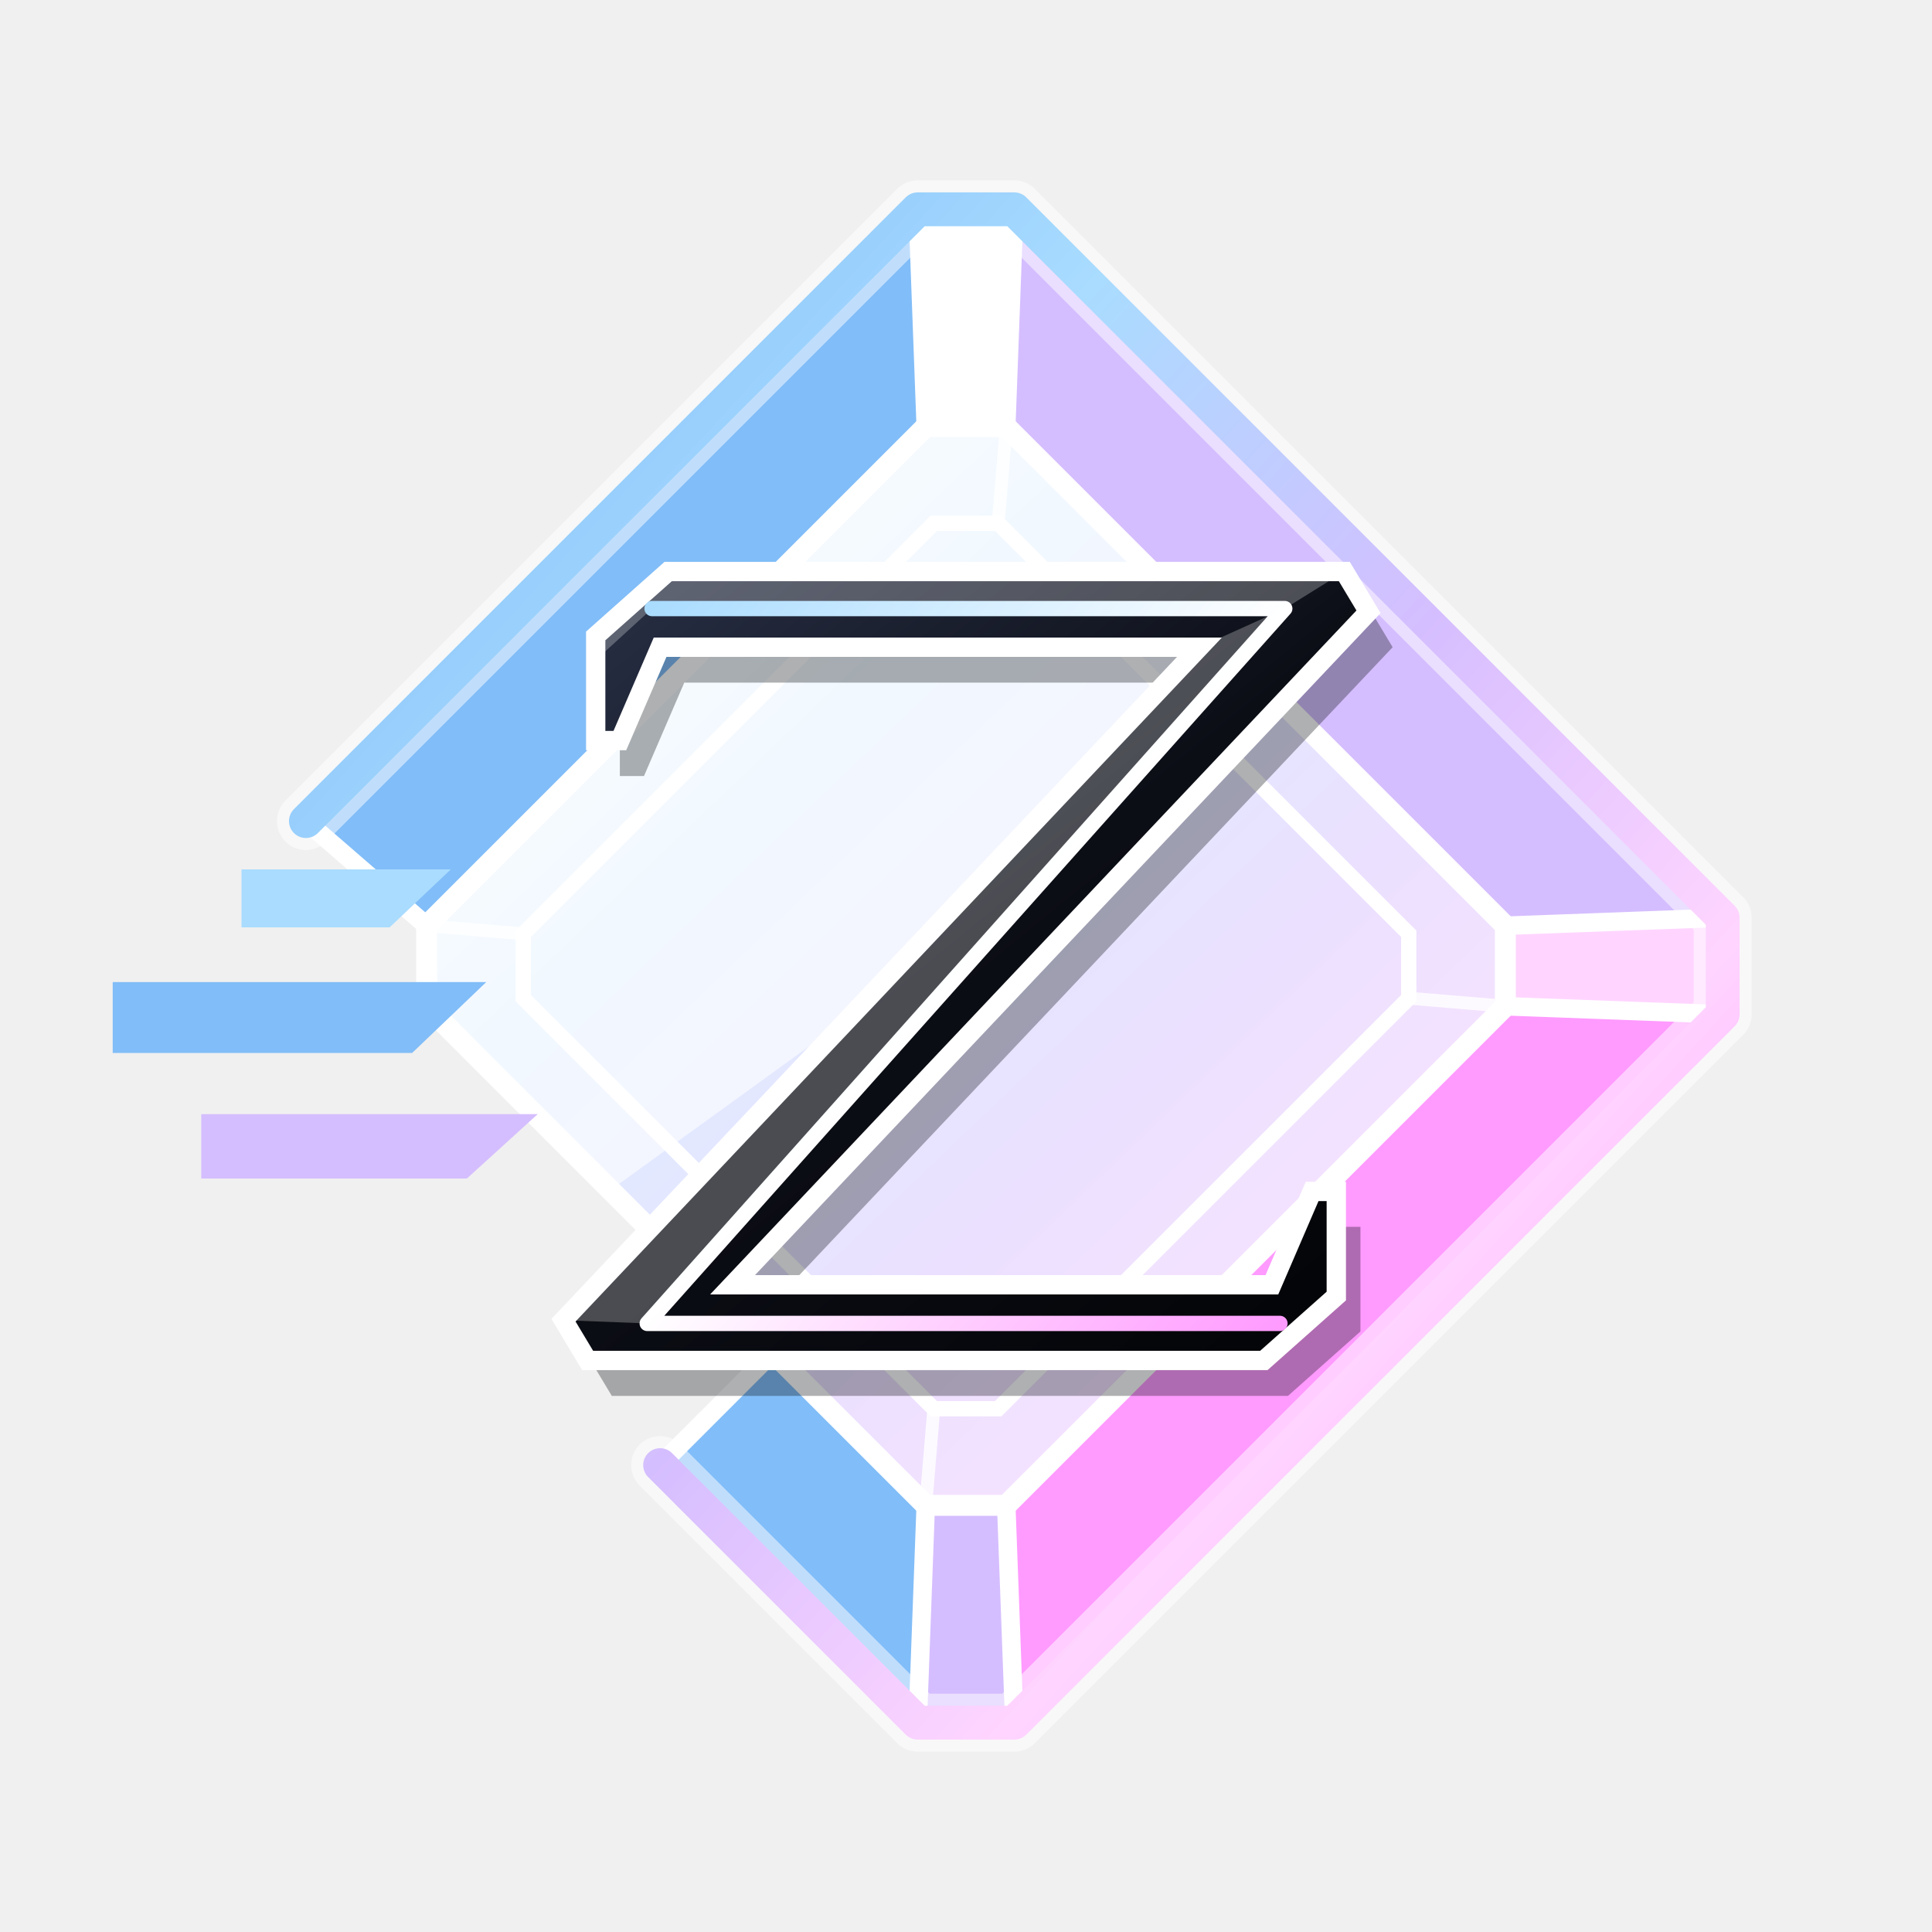
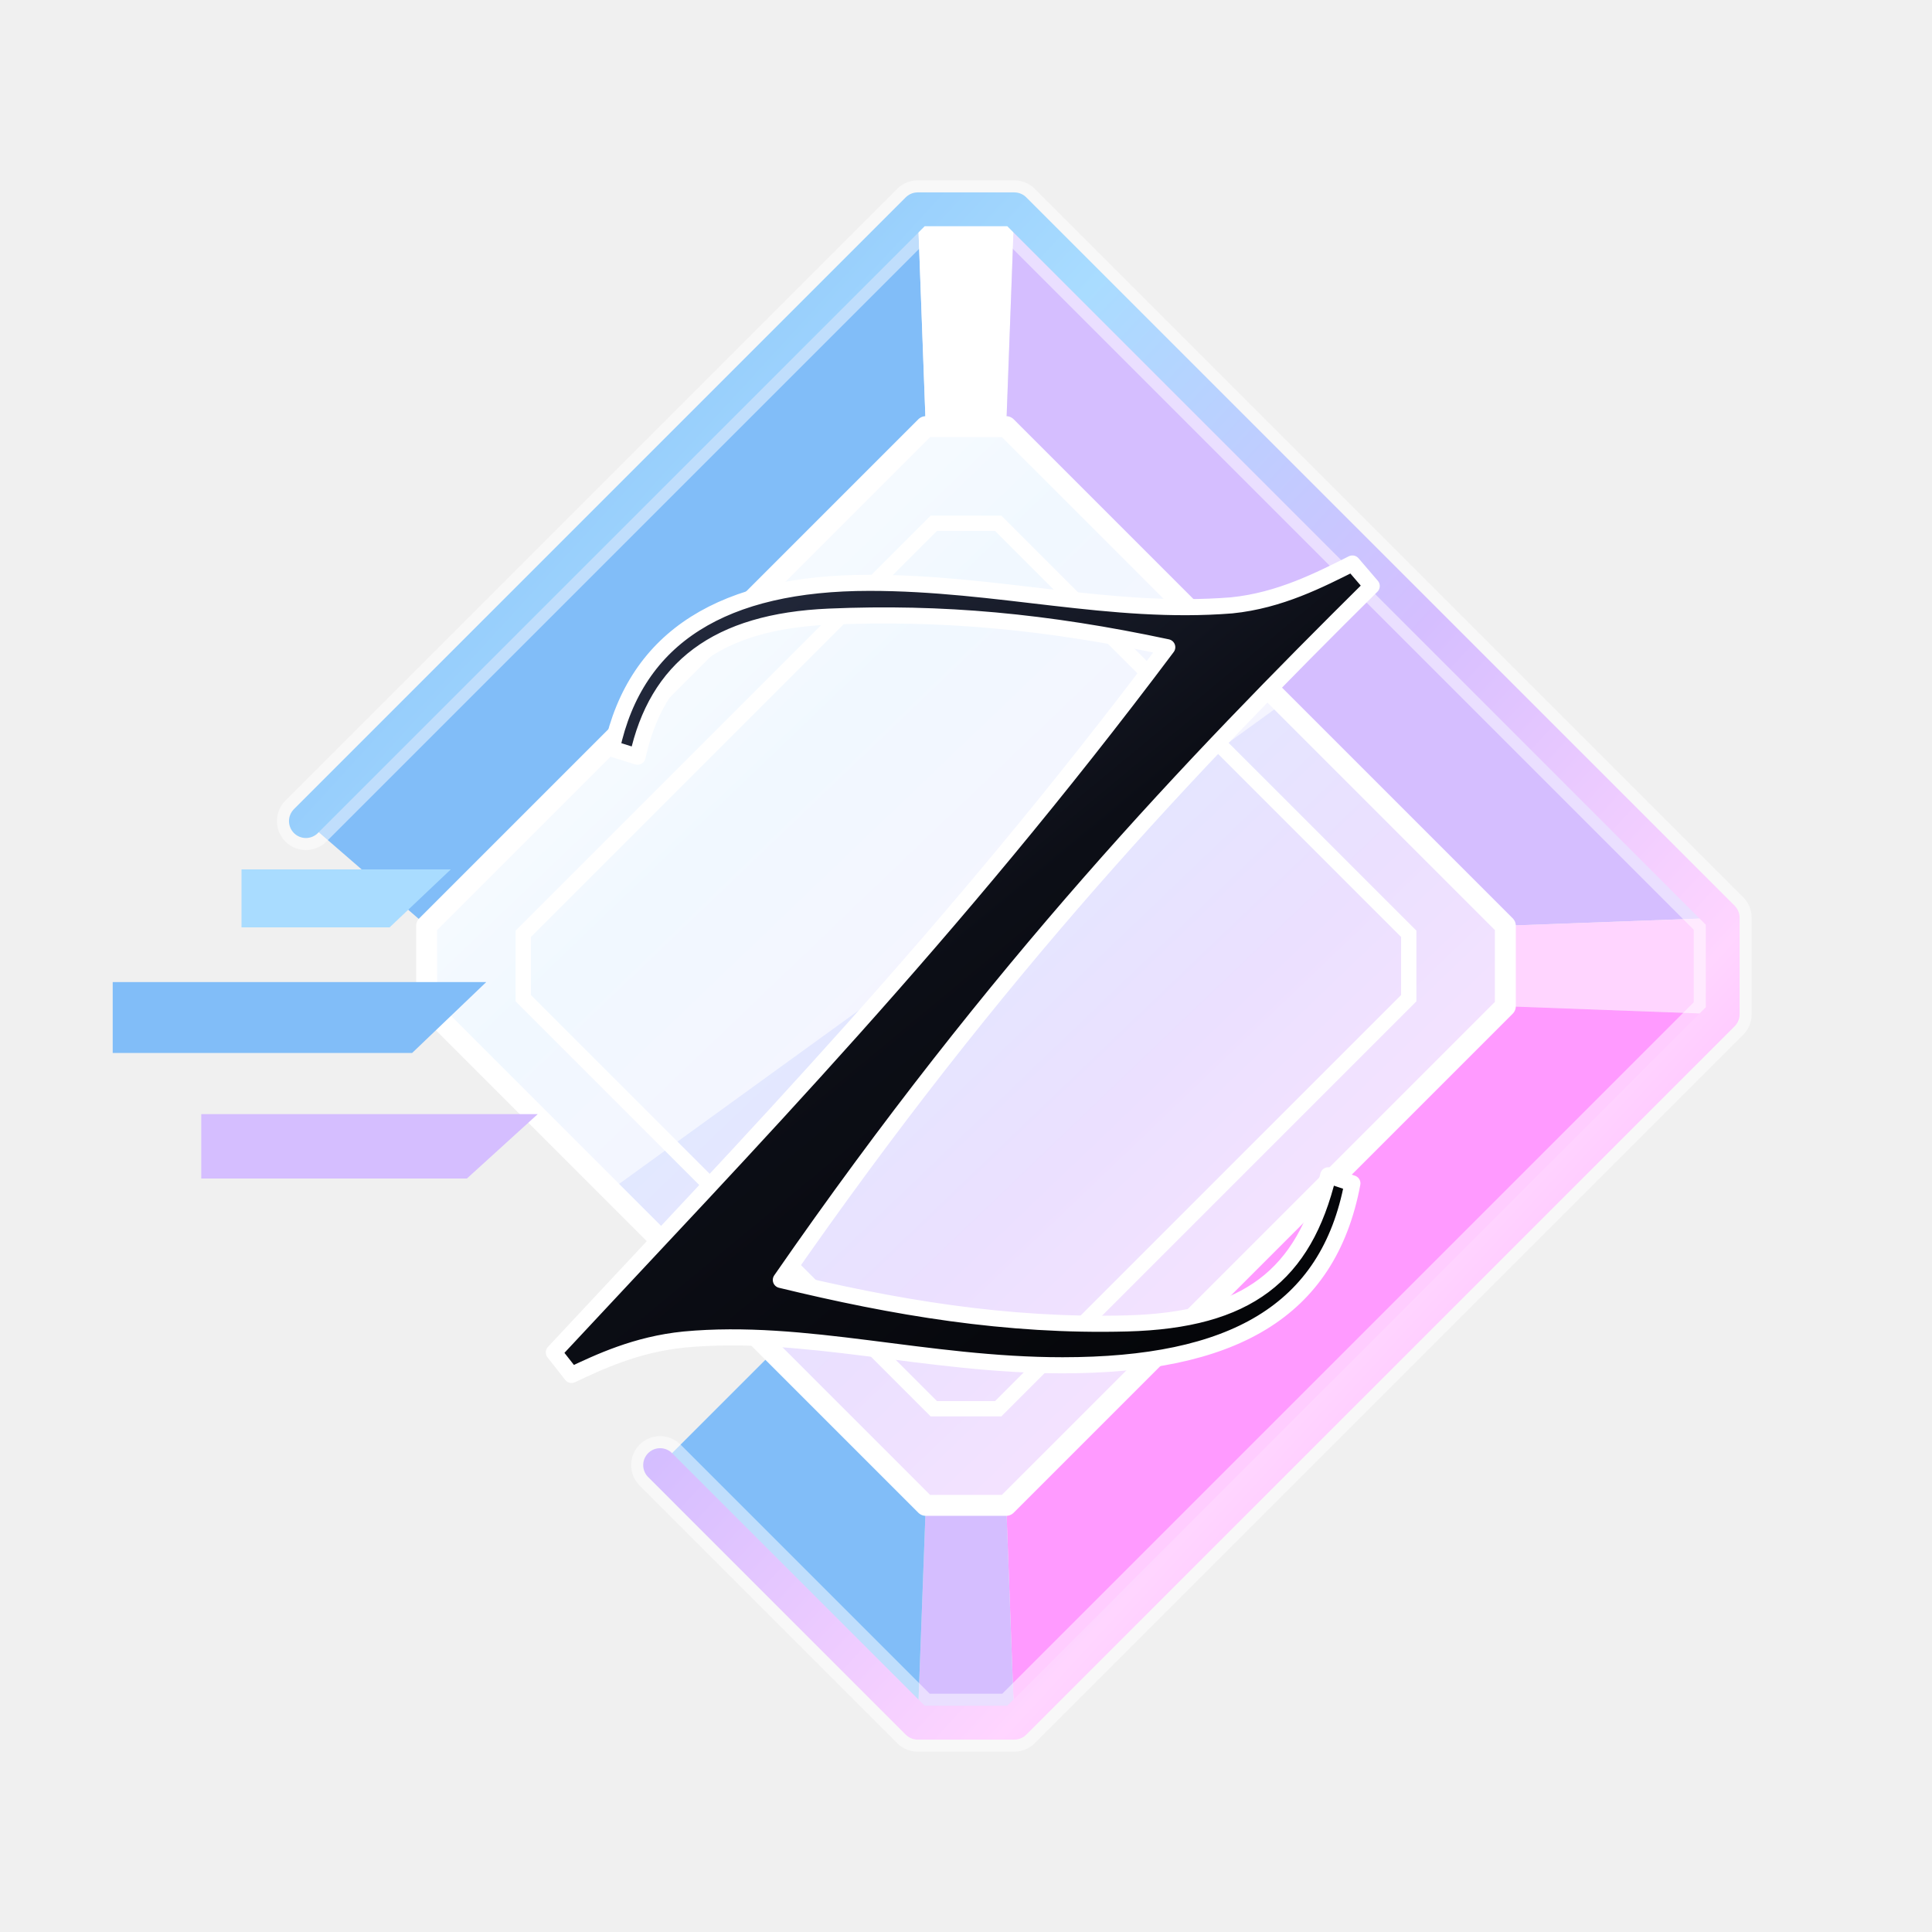
<svg xmlns="http://www.w3.org/2000/svg" viewBox="0 0 120 120" width="240" height="240" role="img" aria-label="Zaphyrel Dark Mode">
  <defs>
-     <linearGradient id="z8d-crown" x1="0.06" y1="0.06" x2="0.94" y2="0.94">
+     <linearGradient id="z9d-crown" x1="0.06" y1="0.06" x2="0.94" y2="0.94">
      <stop offset="0" stop-color="#81BDF8" />
      <stop offset="0.28" stop-color="#A9DCFF" />
      <stop offset="0.54" stop-color="#D5BEFF" />
      <stop offset="0.78" stop-color="#FFD5FF" />
      <stop offset="1" stop-color="#FF9AFF" />
    </linearGradient>
-     <linearGradient id="z8d-table" x1="0.06" y1="0.04" x2="0.94" y2="0.96">
+     <linearGradient id="z9d-table" x1="0.06" y1="0.04" x2="0.94" y2="0.96">
      <stop offset="0" stop-color="#FFFFFF" />
      <stop offset="0.3" stop-color="#DCEEFF" />
      <stop offset="0.65" stop-color="#EBE0FF" />
      <stop offset="1" stop-color="#FFE6FF" />
    </linearGradient>
-     <linearGradient id="z8d-obs" x1="0.12" y1="0.04" x2="0.88" y2="0.96">
+     <linearGradient id="z9d-obs" x1="0.12" y1="0.04" x2="0.88" y2="0.96">
      <stop offset="0" stop-color="#252C40" />
      <stop offset="0.48" stop-color="#0C0E16" />
      <stop offset="1" stop-color="#040508" />
    </linearGradient>
-     <linearGradient id="z8d-zrim" x1="0" y1="0" x2="1" y2="1">
-       <stop offset="0" stop-color="#A9DCFF" />
-       <stop offset="0.5" stop-color="#FFFFFF" />
-       <stop offset="1" stop-color="#FF9AFF" />
-     </linearGradient>
-     <clipPath id="z8d-clip">
+     <clipPath id="z9d-clip">
      <polygon points="57.5,26.5 62.5,26.5 93.5,57.5 93.5,62.5 62.5,93.5 57.5,93.5 26.5,62.5 26.5,57.5" />
    </clipPath>
  </defs>
  <polygon points="19,51 57,13 57.5,26.5 26.5,57.5" fill="#81BDF8" />
  <polygon points="57,13 63,13 62.5,26.5 57.5,26.5" fill="#FFFFFF" />
  <polygon points="63,13 107,57 93.5,57.5 62.5,26.5" fill="#D5BEFF" />
  <polygon points="107,57 107,63 93.5,62.5 93.5,57.5" fill="#FFD5FF" />
  <polygon points="107,63 63,107 62.5,93.5 93.5,62.5" fill="#FF9AFF" />
  <polygon points="63,107 57,107 57.5,93.5 62.5,93.5" fill="#D5BEFF" />
  <polygon points="57,107 41,91 49.5,82.5 57.5,93.5" fill="#81BDF8" />
-   <polygon points="57.5,26.5 62.5,26.5 93.5,57.5 93.5,62.5 62.5,93.5 57.5,93.5 26.5,62.5 26.5,57.5" fill="url(#z8d-table)" />
-   <g clip-path="url(#z8d-clip)">
+   <polygon points="57.5,26.5 62.5,26.5 93.5,57.5 93.5,62.5 62.5,93.5 57.5,93.5 26.5,62.5 26.5,57.5" fill="url(#z9d-table)" />
+   <g clip-path="url(#z9d-clip)">
    <polygon points="24,56 60,20 82,42 24,84" fill="#FFFFFF" opacity=".6" />
    <polygon points="58,32.5 62,32.5 87.5,58 87.5,62 62,87.5 58,87.5 32.5,62 32.5,58" fill="none" stroke="#FFFFFF" stroke-width="0.95" />
-     <path d="M 26.5 57.5 L 32.5 58 M 62.5 26.5 L 62 32.5 M 93.5 62.5 L 87.5 62 M 57.5 93.5 L 58 87.5" stroke="#FFFFFF" stroke-width="0.8" stroke-opacity=".82" />
  </g>
  <polygon points="57.5,26.5 62.5,26.5 93.5,57.5 93.5,62.5 62.5,93.5 57.5,93.5 26.5,62.5 26.5,57.5" fill="none" stroke="#FFFFFF" stroke-width="1.3" stroke-linejoin="round" />
-   <path d="M 57 13 L 57.5 26.5 M 63 13 L 62.5 26.5 M 107 57 L 93.5 57.5 M 107 63 L 93.5 62.5 M 63 107 L 62.5 93.5 M 57 107 L 57.5 93.5 M 19 51 L 26.5 57.5 M 41 91 L 49.5 82.5" fill="none" stroke="#FFFFFF" stroke-width="1.15" stroke-linecap="round" />
  <path d="M 19 51 L 57 13 L 63 13 L 107 57 L 107 63 L 63 107 L 57 107 L 41 91" fill="none" stroke="#FFFFFF" stroke-width="3.6" stroke-linecap="round" stroke-linejoin="round" opacity=".5" />
-   <path d="M 19 51 L 57 13 L 63 13 L 107 57 L 107 63 L 63 107 L 57 107 L 41 91" fill="none" stroke="url(#z8d-crown)" stroke-width="2.1" stroke-linecap="round" stroke-linejoin="round" />
+   <path d="M 19 51 L 57 13 L 63 13 L 107 57 L 107 63 L 63 107 L 57 107 L 41 91" fill="none" stroke="url(#z9d-crown)" stroke-width="2.1" stroke-linecap="round" stroke-linejoin="round" />
  <path d="M 15 54 H 28 L 24.2 57.6 H 15 Z" fill="#A9DCFF" />
  <path d="M 7 61 H 30.2 L 25.6 65.4 H 7 Z" fill="#81BDF8" />
  <path d="M 12.5 69.2 H 33.4 L 29 73.2 H 12.5 Z" fill="#D5BEFF" />
-   <path d="M 37 46 V 39.5 L 41.5 35.5 H 83.5 L 85 38 L 45.5 79.8 H 79 L 81.5 74 H 83 V 80.5 L 78.5 84.5 H 36.5 L 35 82 L 74.5 40.2 H 41 L 38.5 46 Z" fill="#040508" opacity=".32" transform="translate(1.5,2.2)" />
-   <path d="M 37 46 V 39.5 L 41.5 35.5 H 83.5 L 85 38 L 45.5 79.8 H 79 L 81.5 74 H 83 V 80.5 L 78.5 84.5 H 36.5 L 35 82 L 74.5 40.2 H 41 L 38.5 46 Z" fill="url(#z8d-obs)" stroke="#FFFFFF" stroke-width="1.2" stroke-linejoin="miter" />
-   <path d="M 37 39.5 L 41.5 35.5 H 83.5 L 79.8 37.8 H 40.5 L 37 41 Z M 74.5 40.2 L 79.8 37.8 L 40.2 82.2 L 35 82 Z" fill="#FFFFFF" opacity=".26" />
-   <path d="M 40.5 37.8 H 79.8 L 40.2 82.2 H 79.5" fill="none" stroke="url(#z8d-zrim)" stroke-width="0.95" stroke-linecap="round" stroke-linejoin="round" />
+   <path d="M 38 46.5 C 39.5 39.5, 45 36.2, 54 36.2 C 62 36.2, 69 38.2, 76.5 37.6 C 79.5 37.3, 82 36, 84 35 L 85.2 36.4 C 74 47.5, 62 60, 48.5 79.5 C 55.5 81.2, 62.5 82.4, 70 82.2 C 77.5 82, 81 79.2, 82.5 73 L 84 73.5 C 82.5 81.5, 76.5 84.8, 66 84.8 C 57.5 84.8, 50 82.5, 42.5 83.2 C 39.5 83.5, 37.2 84.6, 35.5 85.4 L 34.4 84 C 46.5 71, 59 58.2, 72.5 40.2 C 65 38.6, 58.5 38, 51.5 38.3 C 44.5 38.6, 40.8 41.5, 39.6 47 Z" fill="url(#z9d-obs)" stroke="#FFFFFF" stroke-width="1" stroke-linejoin="round" />
+   <path d="M 48 60 H 72" fill="none" stroke="url(#z9d-crown)" stroke-width="1.8" stroke-linecap="round" />
</svg>
